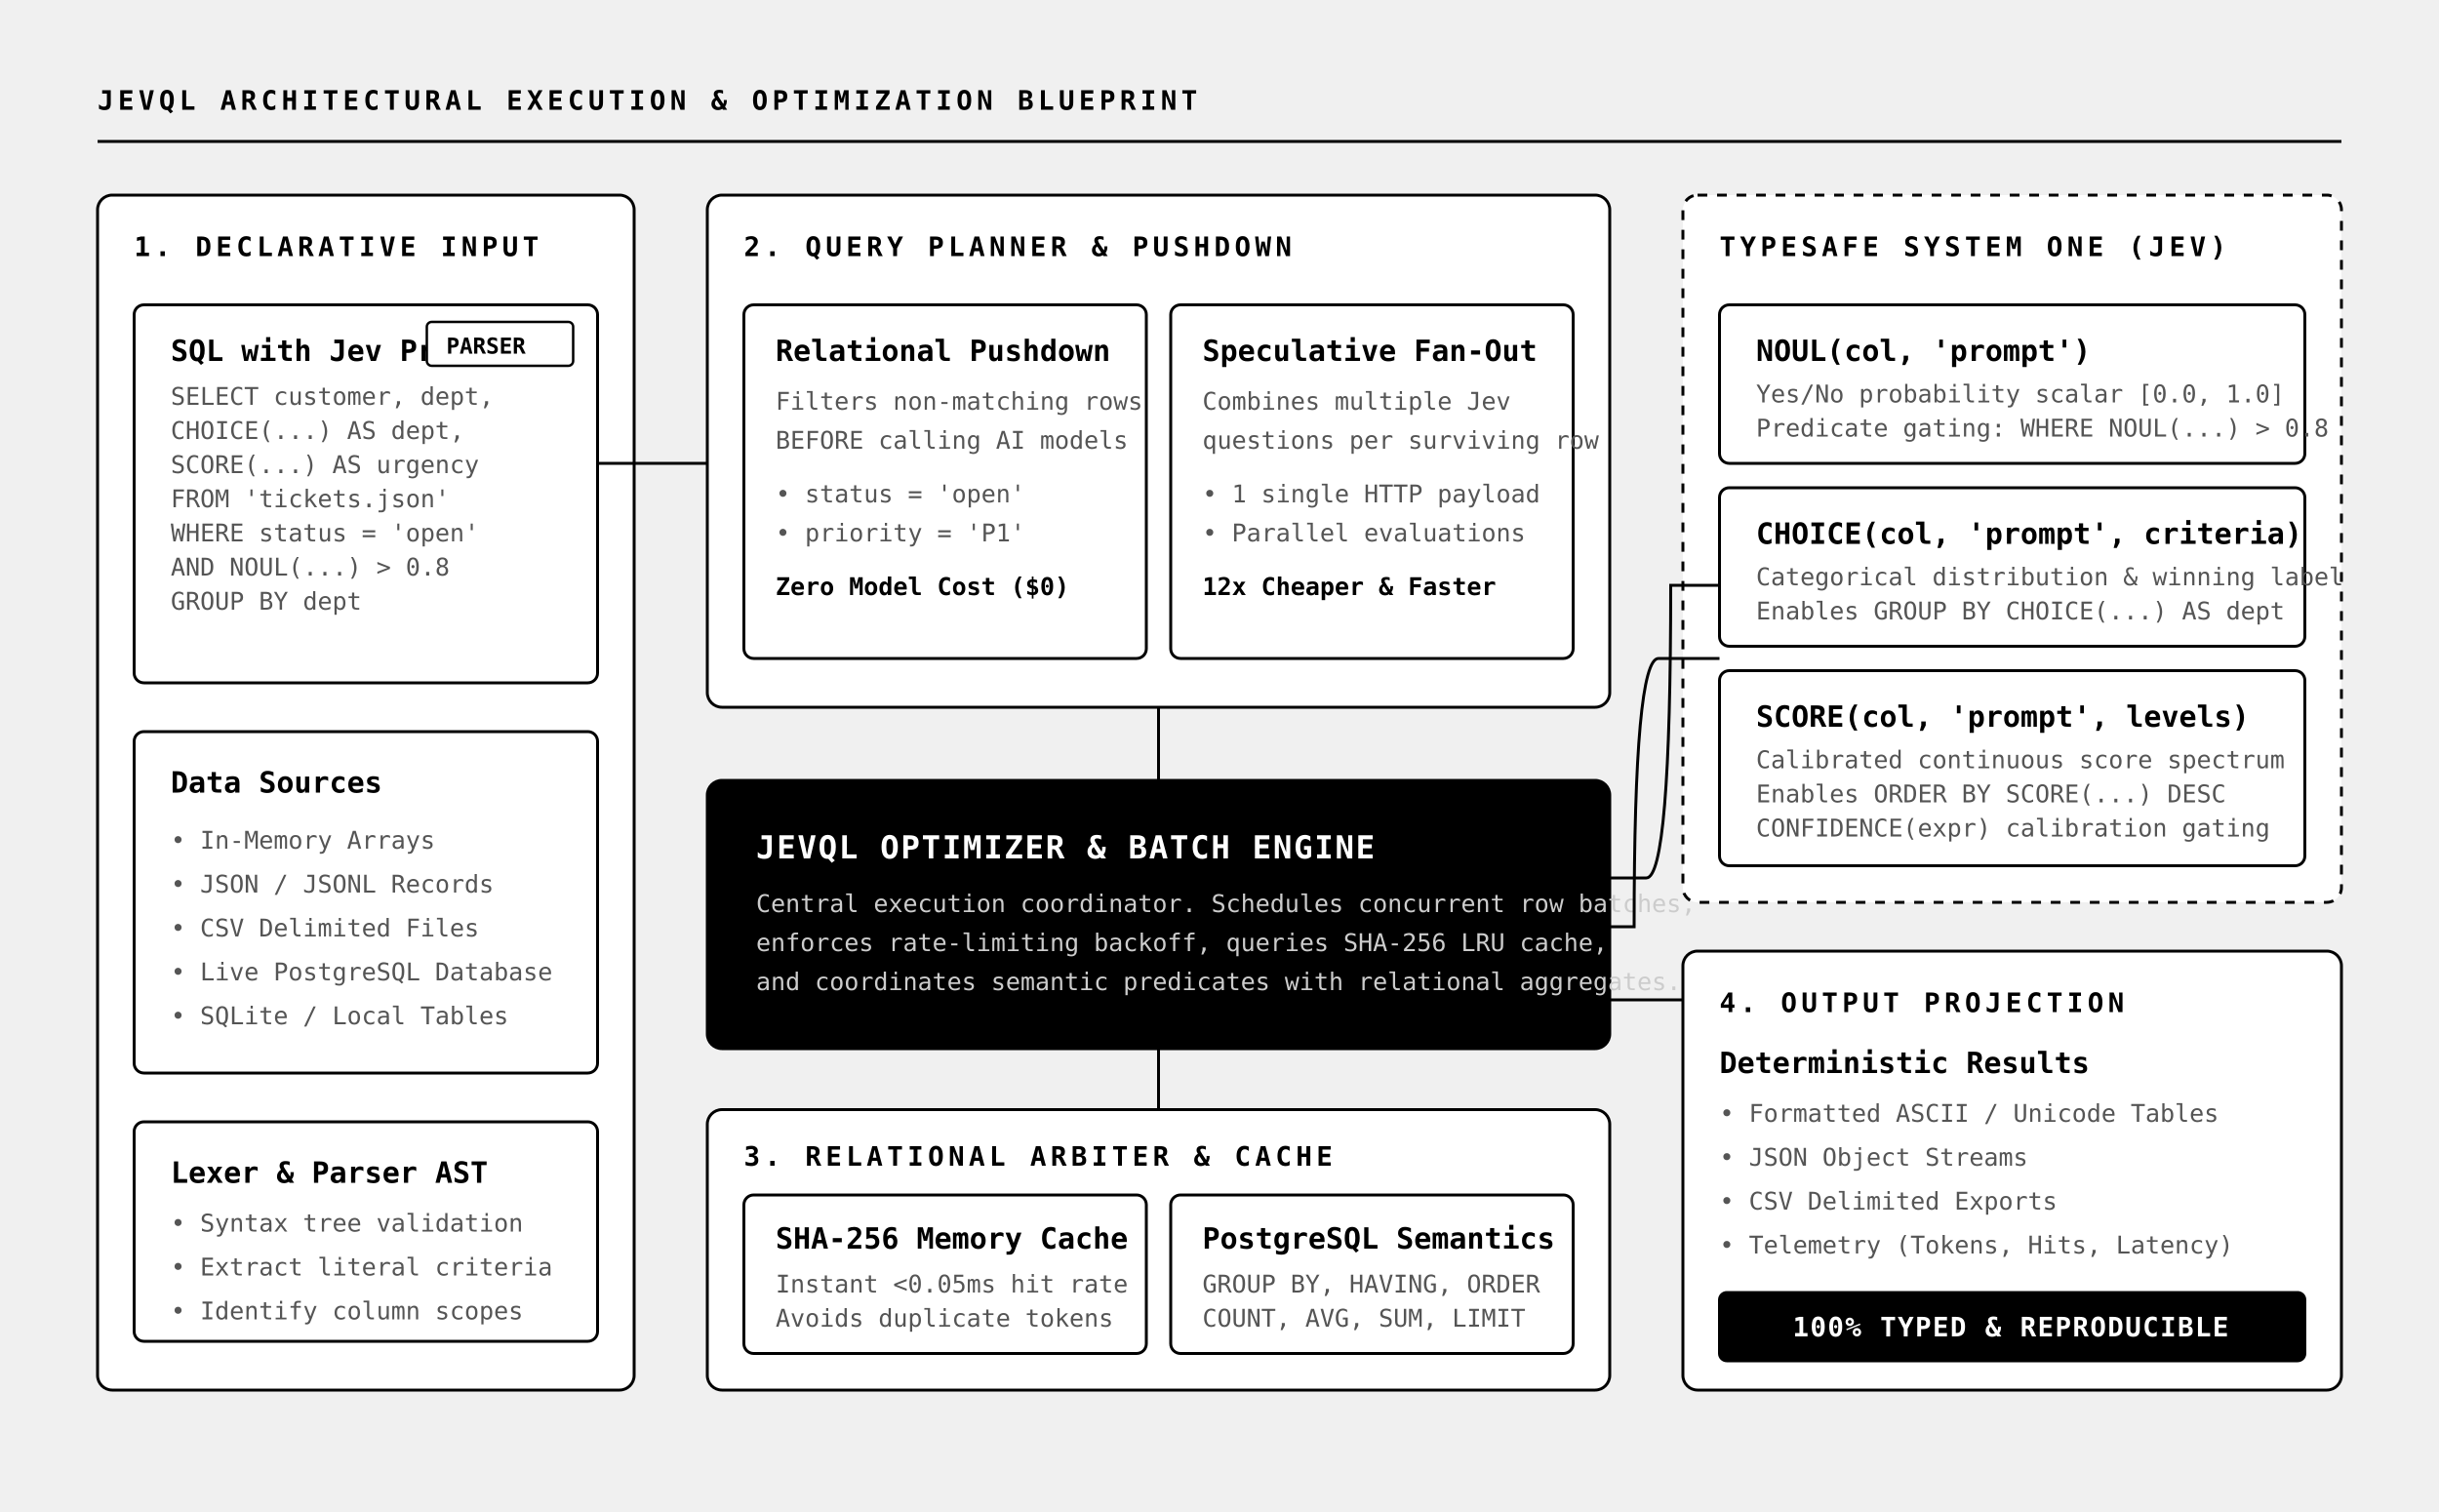
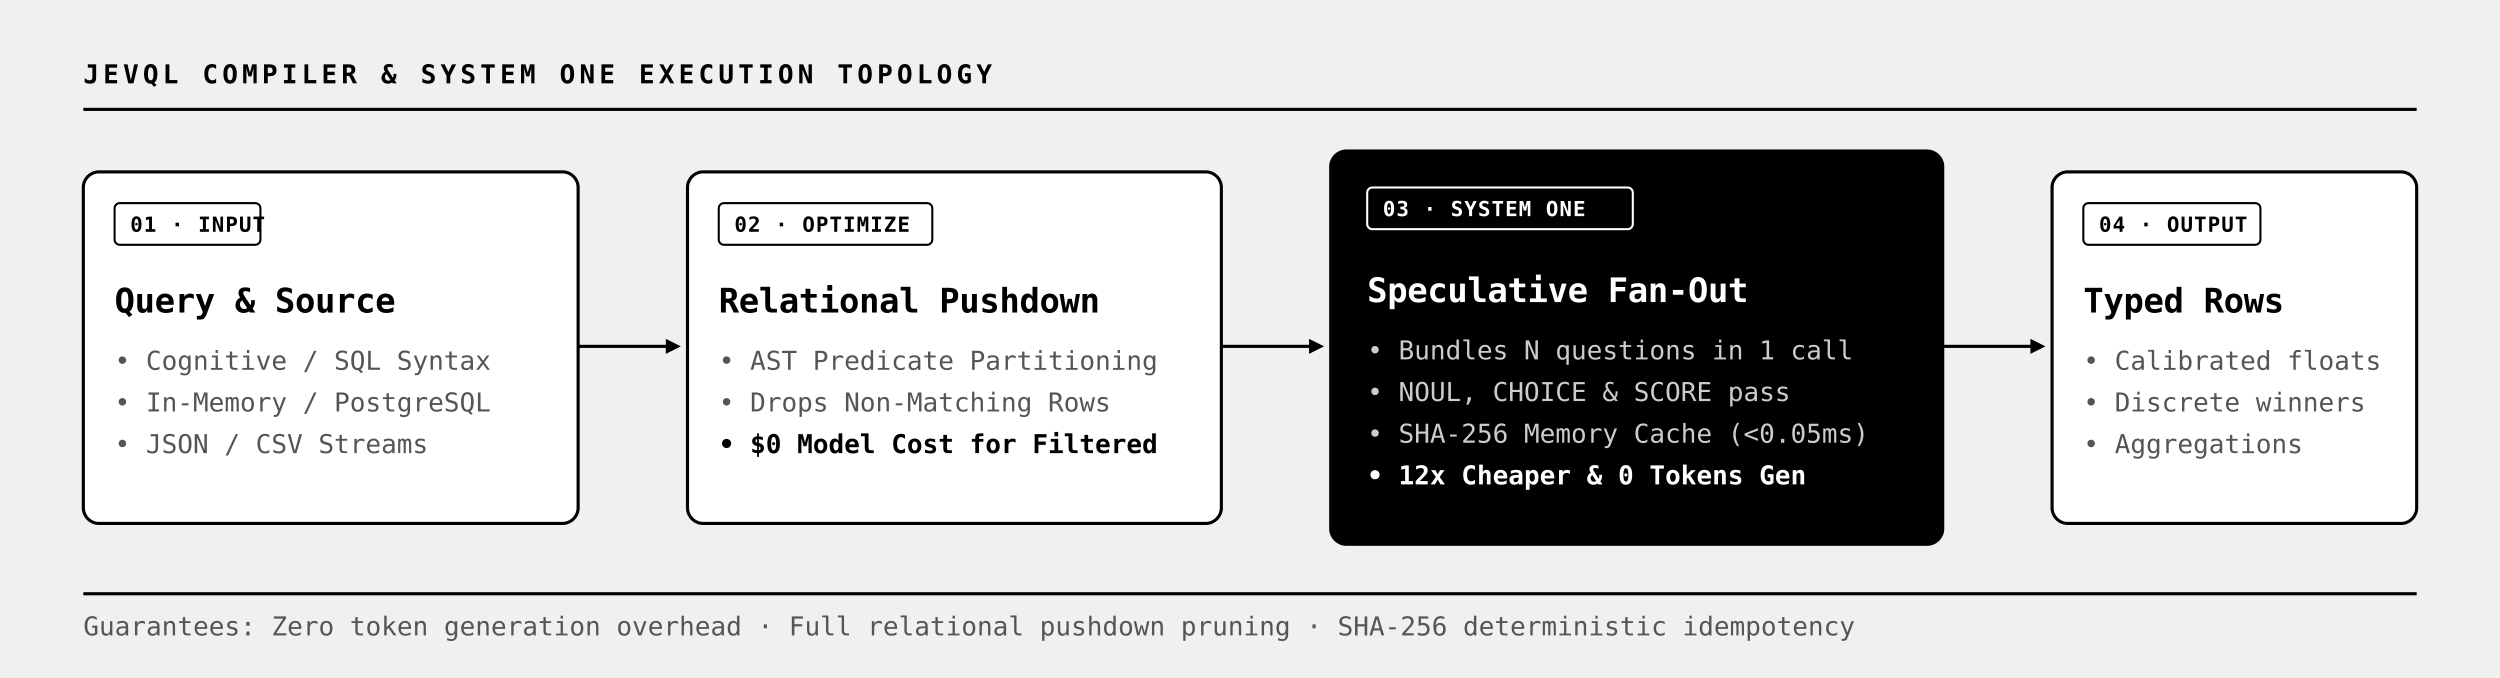
- <svg xmlns="http://www.w3.org/2000/svg" viewBox="0 0 1000 620" width="1000" height="620" style="background:#ffffff; font-family:'Geist Mono', 'SF Mono', Monaco, monospace;">
+ <svg xmlns="http://www.w3.org/2000/svg" viewBox="0 0 960 260" width="960" height="260" style="background:#ffffff; font-family:'Geist Mono', 'SF Mono', Monaco, monospace;">
  <defs>
    <style>
-       .hdr { font-size: 11px; font-weight: 700; letter-spacing: 0.16em; fill: #000000; text-transform: uppercase; }
-       .lbl { font-size: 12px; font-weight: 600; fill: #000000; }
+       .hdr { font-size: 10px; font-weight: 700; letter-spacing: 0.16em; fill: #000000; text-transform: uppercase; }
+       .lbl { font-size: 13px; font-weight: 700; fill: #000000; letter-spacing: -0.01em; }
      .sub { font-size: 10px; fill: #555555; }
-       .wht-lbl { font-size: 13px; font-weight: 700; fill: #ffffff; letter-spacing: 0.05em; }
+       .wht-lbl { font-size: 13px; font-weight: 700; fill: #ffffff; letter-spacing: -0.01em; }
      .wht-sub { font-size: 10px; fill: #cccccc; }
-       .tag { font-size: 9px; font-weight: 600; fill: #000000; }
+       .tag { font-size: 8px; font-weight: 700; fill: #000000; letter-spacing: 0.05em; }
+       .wht-tag { font-size: 8px; font-weight: 700; fill: #ffffff; letter-spacing: 0.05em; }
      .stroke-base { stroke: #000000; stroke-width: 1.2px; fill: none; }
-       .stroke-dashed { stroke: #000000; stroke-width: 1.2px; stroke-dasharray: 4,4; fill: none; }
      .card-white { fill: #ffffff; stroke: #000000; stroke-width: 1.2px; }
      .card-black { fill: #000000; stroke: #000000; stroke-width: 1.2px; }
-       .badge { fill: #ffffff; stroke: #000000; stroke-width: 1px; }
+       .badge { fill: #ffffff; stroke: #000000; stroke-width: 0.8px; }
+       .badge-black { fill: #000000; stroke: #ffffff; stroke-width: 0.8px; }
    </style>
+     <marker id="arr" viewBox="0 0 10 10" refX="6" refY="5" markerWidth="6" markerHeight="6" orient="auto-start-reverse">
+       <path d="M 0 1 L 8 5 L 0 9 z" fill="#000000" />
+     </marker>
  </defs>
-   <text x="40" y="45" class="hdr">JEVQL ARCHITECTURAL EXECUTION &amp; OPTIMIZATION BLUEPRINT</text>
-   <line x1="40" y1="58" x2="960" y2="58" class="stroke-base" />
-   <rect x="40" y="80" width="220" height="490" rx="6" class="card-white" />
-   <text x="55" y="105" class="hdr">1. DECLARATIVE INPUT</text>
-   <rect x="55" y="125" width="190" height="155" rx="4" class="card-white" />
-   <text x="70" y="148" class="lbl">SQL with Jev Primitives</text>
-   <text x="70" y="166" class="sub">SELECT customer, dept,</text>
-   <text x="70" y="180" class="sub">  CHOICE(...) AS dept,</text>
-   <text x="70" y="194" class="sub">  SCORE(...) AS urgency</text>
-   <text x="70" y="208" class="sub">FROM 'tickets.json'</text>
-   <text x="70" y="222" class="sub">WHERE status = 'open'</text>
-   <text x="70" y="236" class="sub">  AND NOUL(...) &gt; 0.8</text>
-   <text x="70" y="250" class="sub">GROUP BY dept</text>
-   <rect x="175" y="132" width="60" height="18" rx="2" class="badge" />
-   <text x="183" y="145" class="tag">PARSER</text>
-   <rect x="55" y="300" width="190" height="140" rx="4" class="card-white" />
-   <text x="70" y="325" class="lbl">Data Sources</text>
-   <text x="70" y="348" class="sub">• In-Memory Arrays</text>
-   <text x="70" y="366" class="sub">• JSON / JSONL Records</text>
-   <text x="70" y="384" class="sub">• CSV Delimited Files</text>
-   <text x="70" y="402" class="sub">• Live PostgreSQL Database</text>
-   <text x="70" y="420" class="sub">• SQLite / Local Tables</text>
-   <rect x="55" y="460" width="190" height="90" rx="4" class="card-white" />
-   <text x="70" y="485" class="lbl">Lexer &amp; Parser AST</text>
-   <text x="70" y="505" class="sub">• Syntax tree validation</text>
-   <text x="70" y="523" class="sub">• Extract literal criteria</text>
-   <text x="70" y="541" class="sub">• Identify column scopes</text>
-   <rect x="290" y="80" width="370" height="210" rx="6" class="card-white" />
-   <text x="305" y="105" class="hdr">2. QUERY PLANNER &amp; PUSHDOWN</text>
-   <rect x="305" y="125" width="165" height="145" rx="4" class="card-white" />
-   <text x="318" y="148" class="lbl">Relational Pushdown</text>
-   <text x="318" y="168" class="sub">Filters non-matching rows</text>
-   <text x="318" y="184" class="sub">BEFORE calling AI models</text>
-   <text x="318" y="206" class="sub">• status = 'open'</text>
-   <text x="318" y="222" class="sub">• priority = 'P1'</text>
-   <text x="318" y="244" class="sub" style="font-weight:700; fill:#000;">Zero Model Cost ($0)</text>
-   <rect x="480" y="125" width="165" height="145" rx="4" class="card-white" />
-   <text x="493" y="148" class="lbl">Speculative Fan-Out</text>
-   <text x="493" y="168" class="sub">Combines multiple Jev</text>
-   <text x="493" y="184" class="sub">questions per surviving row</text>
-   <text x="493" y="206" class="sub">• 1 single HTTP payload</text>
-   <text x="493" y="222" class="sub">• Parallel evaluations</text>
-   <text x="493" y="244" class="sub" style="font-weight:700; fill:#000;">12x Cheaper &amp; Faster</text>
-   <rect x="290" y="320" width="370" height="110" rx="6" class="card-black" />
-   <text x="310" y="352" class="wht-lbl">JEVQL OPTIMIZER &amp; BATCH ENGINE</text>
-   <text x="310" y="374" class="wht-sub">Central execution coordinator. Schedules concurrent row batches,</text>
-   <text x="310" y="390" class="wht-sub">enforces rate-limiting backoff, queries SHA-256 LRU cache,</text>
-   <text x="310" y="406" class="wht-sub">and coordinates semantic predicates with relational aggregates.</text>
-   <rect x="290" y="455" width="370" height="115" rx="6" class="card-white" />
-   <text x="305" y="478" class="hdr">3. RELATIONAL ARBITER &amp; CACHE</text>
-   <rect x="305" y="490" width="165" height="65" rx="4" class="card-white" />
-   <text x="318" y="512" class="lbl">SHA-256 Memory Cache</text>
-   <text x="318" y="530" class="sub">Instant &lt;0.05ms hit rate</text>
-   <text x="318" y="544" class="sub">Avoids duplicate tokens</text>
-   <rect x="480" y="490" width="165" height="65" rx="4" class="card-white" />
-   <text x="493" y="512" class="lbl">PostgreSQL Semantics</text>
-   <text x="493" y="530" class="sub">GROUP BY, HAVING, ORDER</text>
-   <text x="493" y="544" class="sub">COUNT, AVG, SUM, LIMIT</text>
-   <rect x="690" y="80" width="270" height="290" rx="6" class="card-white stroke-dashed" />
-   <text x="705" y="105" class="hdr">TYPESAFE SYSTEM ONE (JEV)</text>
-   <rect x="705" y="125" width="240" height="65" rx="4" class="card-white" />
-   <text x="720" y="148" class="lbl">NOUL(col, 'prompt')</text>
-   <text x="720" y="165" class="sub">Yes/No probability scalar [0.0, 1.0]</text>
-   <text x="720" y="179" class="sub">Predicate gating: WHERE NOUL(...) &gt; 0.8</text>
-   <rect x="705" y="200" width="240" height="65" rx="4" class="card-white" />
-   <text x="720" y="223" class="lbl">CHOICE(col, 'prompt', criteria)</text>
-   <text x="720" y="240" class="sub">Categorical distribution &amp; winning label</text>
-   <text x="720" y="254" class="sub">Enables GROUP BY CHOICE(...) AS dept</text>
-   <rect x="705" y="275" width="240" height="80" rx="4" class="card-white" />
-   <text x="720" y="298" class="lbl">SCORE(col, 'prompt', levels)</text>
-   <text x="720" y="315" class="sub">Calibrated continuous score spectrum</text>
-   <text x="720" y="329" class="sub">Enables ORDER BY SCORE(...) DESC</text>
-   <text x="720" y="343" class="sub">CONFIDENCE(expr) calibration gating</text>
-   <rect x="690" y="390" width="270" height="180" rx="6" class="card-white" />
-   <text x="705" y="415" class="hdr">4. OUTPUT PROJECTION</text>
-   <text x="705" y="440" class="lbl">Deterministic Results</text>
-   <text x="705" y="460" class="sub">• Formatted ASCII / Unicode Tables</text>
-   <text x="705" y="478" class="sub">• JSON Object Streams</text>
-   <text x="705" y="496" class="sub">• CSV Delimited Exports</text>
-   <text x="705" y="514" class="sub">• Telemetry (Tokens, Hits, Latency)</text>
-   <rect x="705" y="530" width="240" height="28" rx="3" class="card-black" />
-   <text x="735" y="548" class="wht-lbl" style="font-size:11px;">100% TYPED &amp; REPRODUCIBLE</text>
-   <path d="M 245 190 L 290 190" class="stroke-base" />
-   <path d="M 475 290 L 475 320" class="stroke-base" />
-   <path d="M 475 430 L 475 455" class="stroke-base" />
-   <path d="M 660 360 L 675 360 Q 685 360 685 240 L 705 240" class="stroke-base" />
-   <path d="M 705 270 L 680 270 Q 670 270 670 380 L 660 380" class="stroke-base" />
-   <path d="M 660 410 L 690 410" class="stroke-base" />
+   <text x="32" y="32" class="hdr">JEVQL COMPILER &amp; SYSTEM ONE EXECUTION TOPOLOGY</text>
+   <line x1="32" y1="42" x2="928" y2="42" class="stroke-base" />
+   <rect x="32" y="66" width="190" height="135" rx="6" class="card-white" />
+   <rect x="44" y="78" width="56" height="16" rx="2" class="badge" />
+   <text x="50" y="89" class="tag">01 · INPUT</text>
+   <text x="44" y="120" class="lbl">Query &amp; Source</text>
+   <text x="44" y="142" class="sub">• Cognitive / SQL Syntax</text>
+   <text x="44" y="158" class="sub">• In-Memory / PostgreSQL</text>
+   <text x="44" y="174" class="sub">• JSON / CSV Streams</text>
+   <line x1="222" y1="133" x2="260" y2="133" class="stroke-base" marker-end="url(#arr)" />
+   <rect x="264" y="66" width="205" height="135" rx="6" class="card-white" />
+   <rect x="276" y="78" width="82" height="16" rx="2" class="badge" />
+   <text x="282" y="89" class="tag">02 · OPTIMIZE</text>
+   <text x="276" y="120" class="lbl">Relational Pushdown</text>
+   <text x="276" y="142" class="sub">• AST Predicate Partitioning</text>
+   <text x="276" y="158" class="sub">• Drops Non-Matching Rows</text>
+   <text x="276" y="174" class="sub" style="font-weight:700; fill:#000000;">• $0 Model Cost for Filtered</text>
+   <line x1="469" y1="133" x2="507" y2="133" class="stroke-base" marker-end="url(#arr)" />
+   <rect x="511" y="58" width="235" height="151" rx="6" class="card-black" />
+   <rect x="525" y="72" width="102" height="16" rx="2" class="badge-black" />
+   <text x="531" y="83" class="wht-tag">03 · SYSTEM ONE</text>
+   <text x="525" y="116" class="wht-lbl">Speculative Fan-Out</text>
+   <text x="525" y="138" class="wht-sub">• Bundles N questions in 1 call</text>
+   <text x="525" y="154" class="wht-sub">• NOUL, CHOICE &amp; SCORE pass</text>
+   <text x="525" y="170" class="wht-sub">• SHA-256 Memory Cache (&lt;0.05ms)</text>
+   <text x="525" y="186" class="wht-sub" style="font-weight:700; fill:#ffffff;">• 12x Cheaper &amp; 0 Tokens Gen</text>
+   <line x1="746" y1="133" x2="784" y2="133" class="stroke-base" marker-end="url(#arr)" />
+   <rect x="788" y="66" width="140" height="135" rx="6" class="card-white" />
+   <rect x="800" y="78" width="68" height="16" rx="2" class="badge" />
+   <text x="806" y="89" class="tag">04 · OUTPUT</text>
+   <text x="800" y="120" class="lbl">Typed Rows</text>
+   <text x="800" y="142" class="sub">• Calibrated floats</text>
+   <text x="800" y="158" class="sub">• Discrete winners</text>
+   <text x="800" y="174" class="sub">• Aggregations</text>
+   <line x1="32" y1="228" x2="928" y2="228" class="stroke-base" />
+   <text x="32" y="244" class="sub">Guarantees: Zero token generation overhead · Full relational pushdown pruning · SHA-256 deterministic idempotency</text>
</svg>
